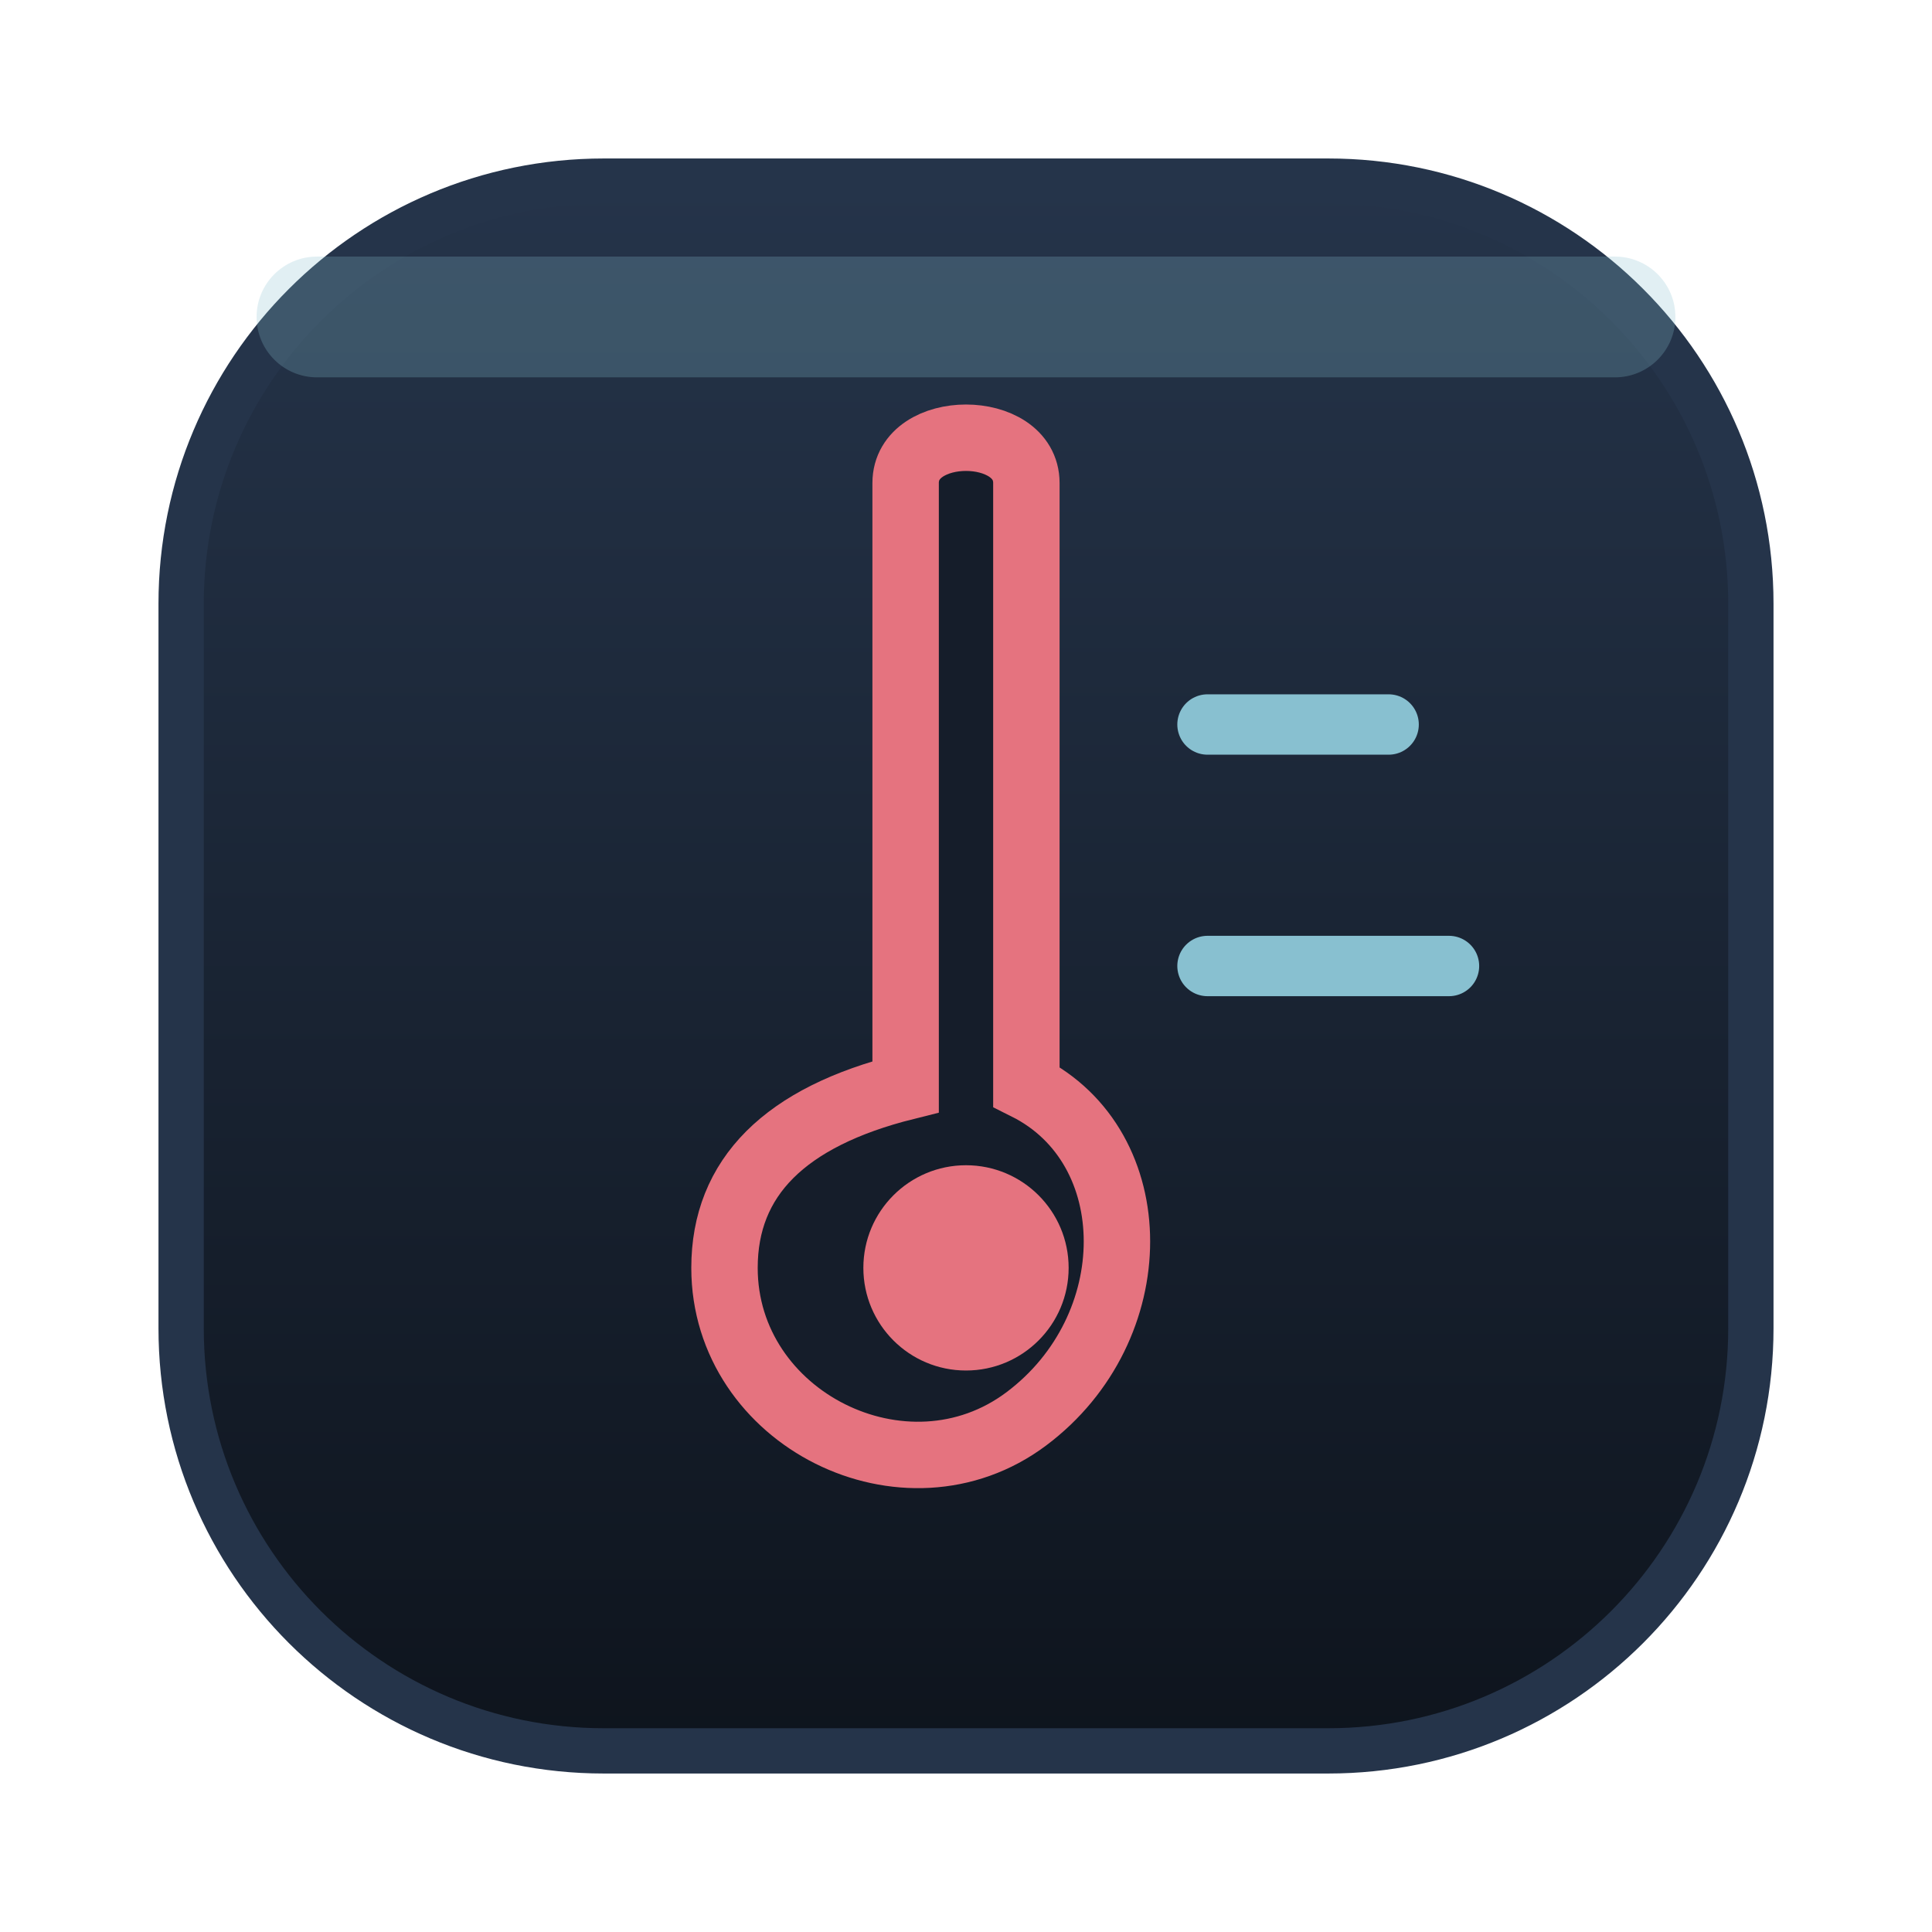
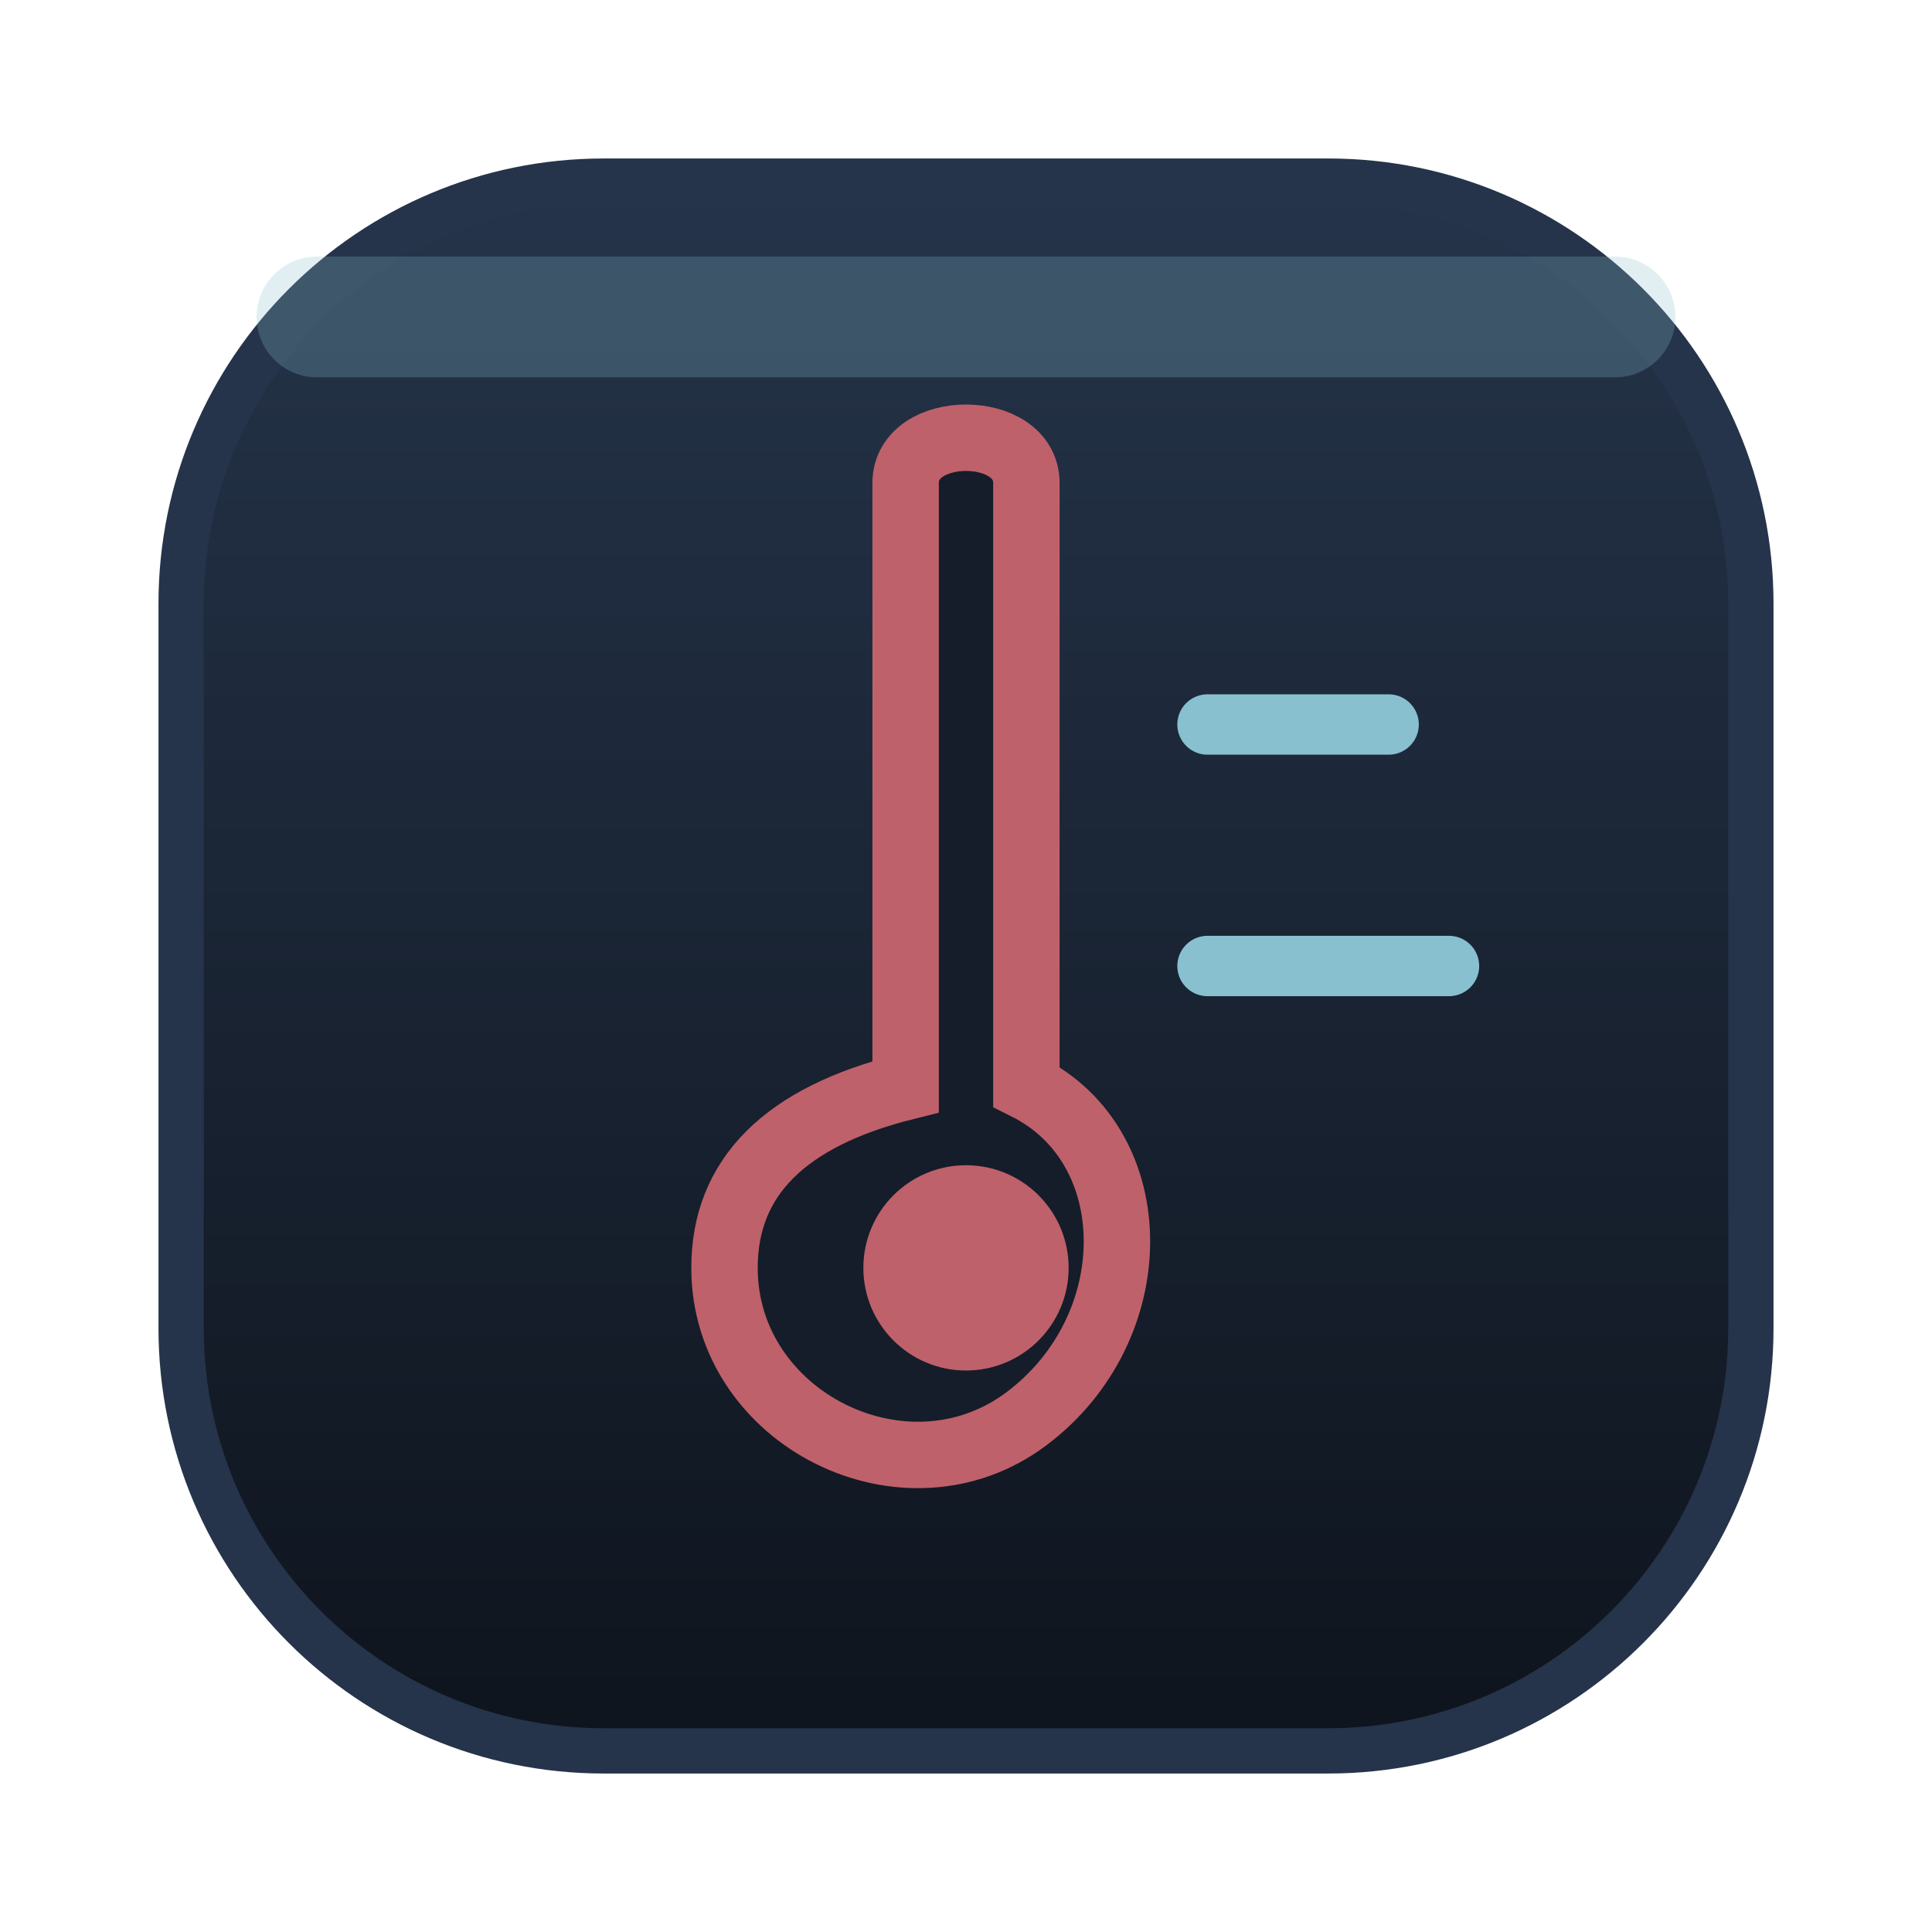
<svg xmlns="http://www.w3.org/2000/svg" width="64" height="64" viewBox="0 0 64 64" fill="none">
  <defs>
    <linearGradient id="bg-psensor" x1="32" y1="6" x2="32" y2="58" gradientUnits="userSpaceOnUse">
      <stop offset="0%" stop-color="#25344A" />
-       <stop offset="100%" stop-color="#0e141d" />
+       <stop offset="100%" stop-color="#0E141D" />
    </linearGradient>
  </defs>
  <rect x="6" y="6" width="52" height="52" rx="14" fill="url(#bg-psensor)" stroke="#25344A" stroke-width="1.5" />
  <rect x="8.5" y="8.5" width="47" height="4" rx="2" fill="#88C0D0" fill-opacity="0.25" />
-   <path d="M 30 16 C 30 14 34 14 34 16 L 34 36 C 38 38 38 44 34 47 C 30 50 24 47 24 42 C 24 39 26 37 30 36 Z" fill="#151D2A" stroke="#E5737F" stroke-width="2.2" />
-   <circle cx="32" cy="42" r="3.4" fill="#E5737F" />
+   <path d="M 30 16 C 30 14 34 14 34 16 L 34 36 C 38 38 38 44 34 47 C 30 50 24 47 24 42 C 24 39 26 37 30 36 Z" fill="#151D2A" stroke="#BF616A" stroke-width="2.2" />
+   <circle cx="32" cy="42" r="3.4" fill="#BF616A" />
  <line x1="40" y1="24" x2="46" y2="24" stroke="#88C0D0" stroke-width="2" stroke-linecap="round" />
  <line x1="40" y1="32" x2="48" y2="32" stroke="#88C0D0" stroke-width="2" stroke-linecap="round" />
</svg>
